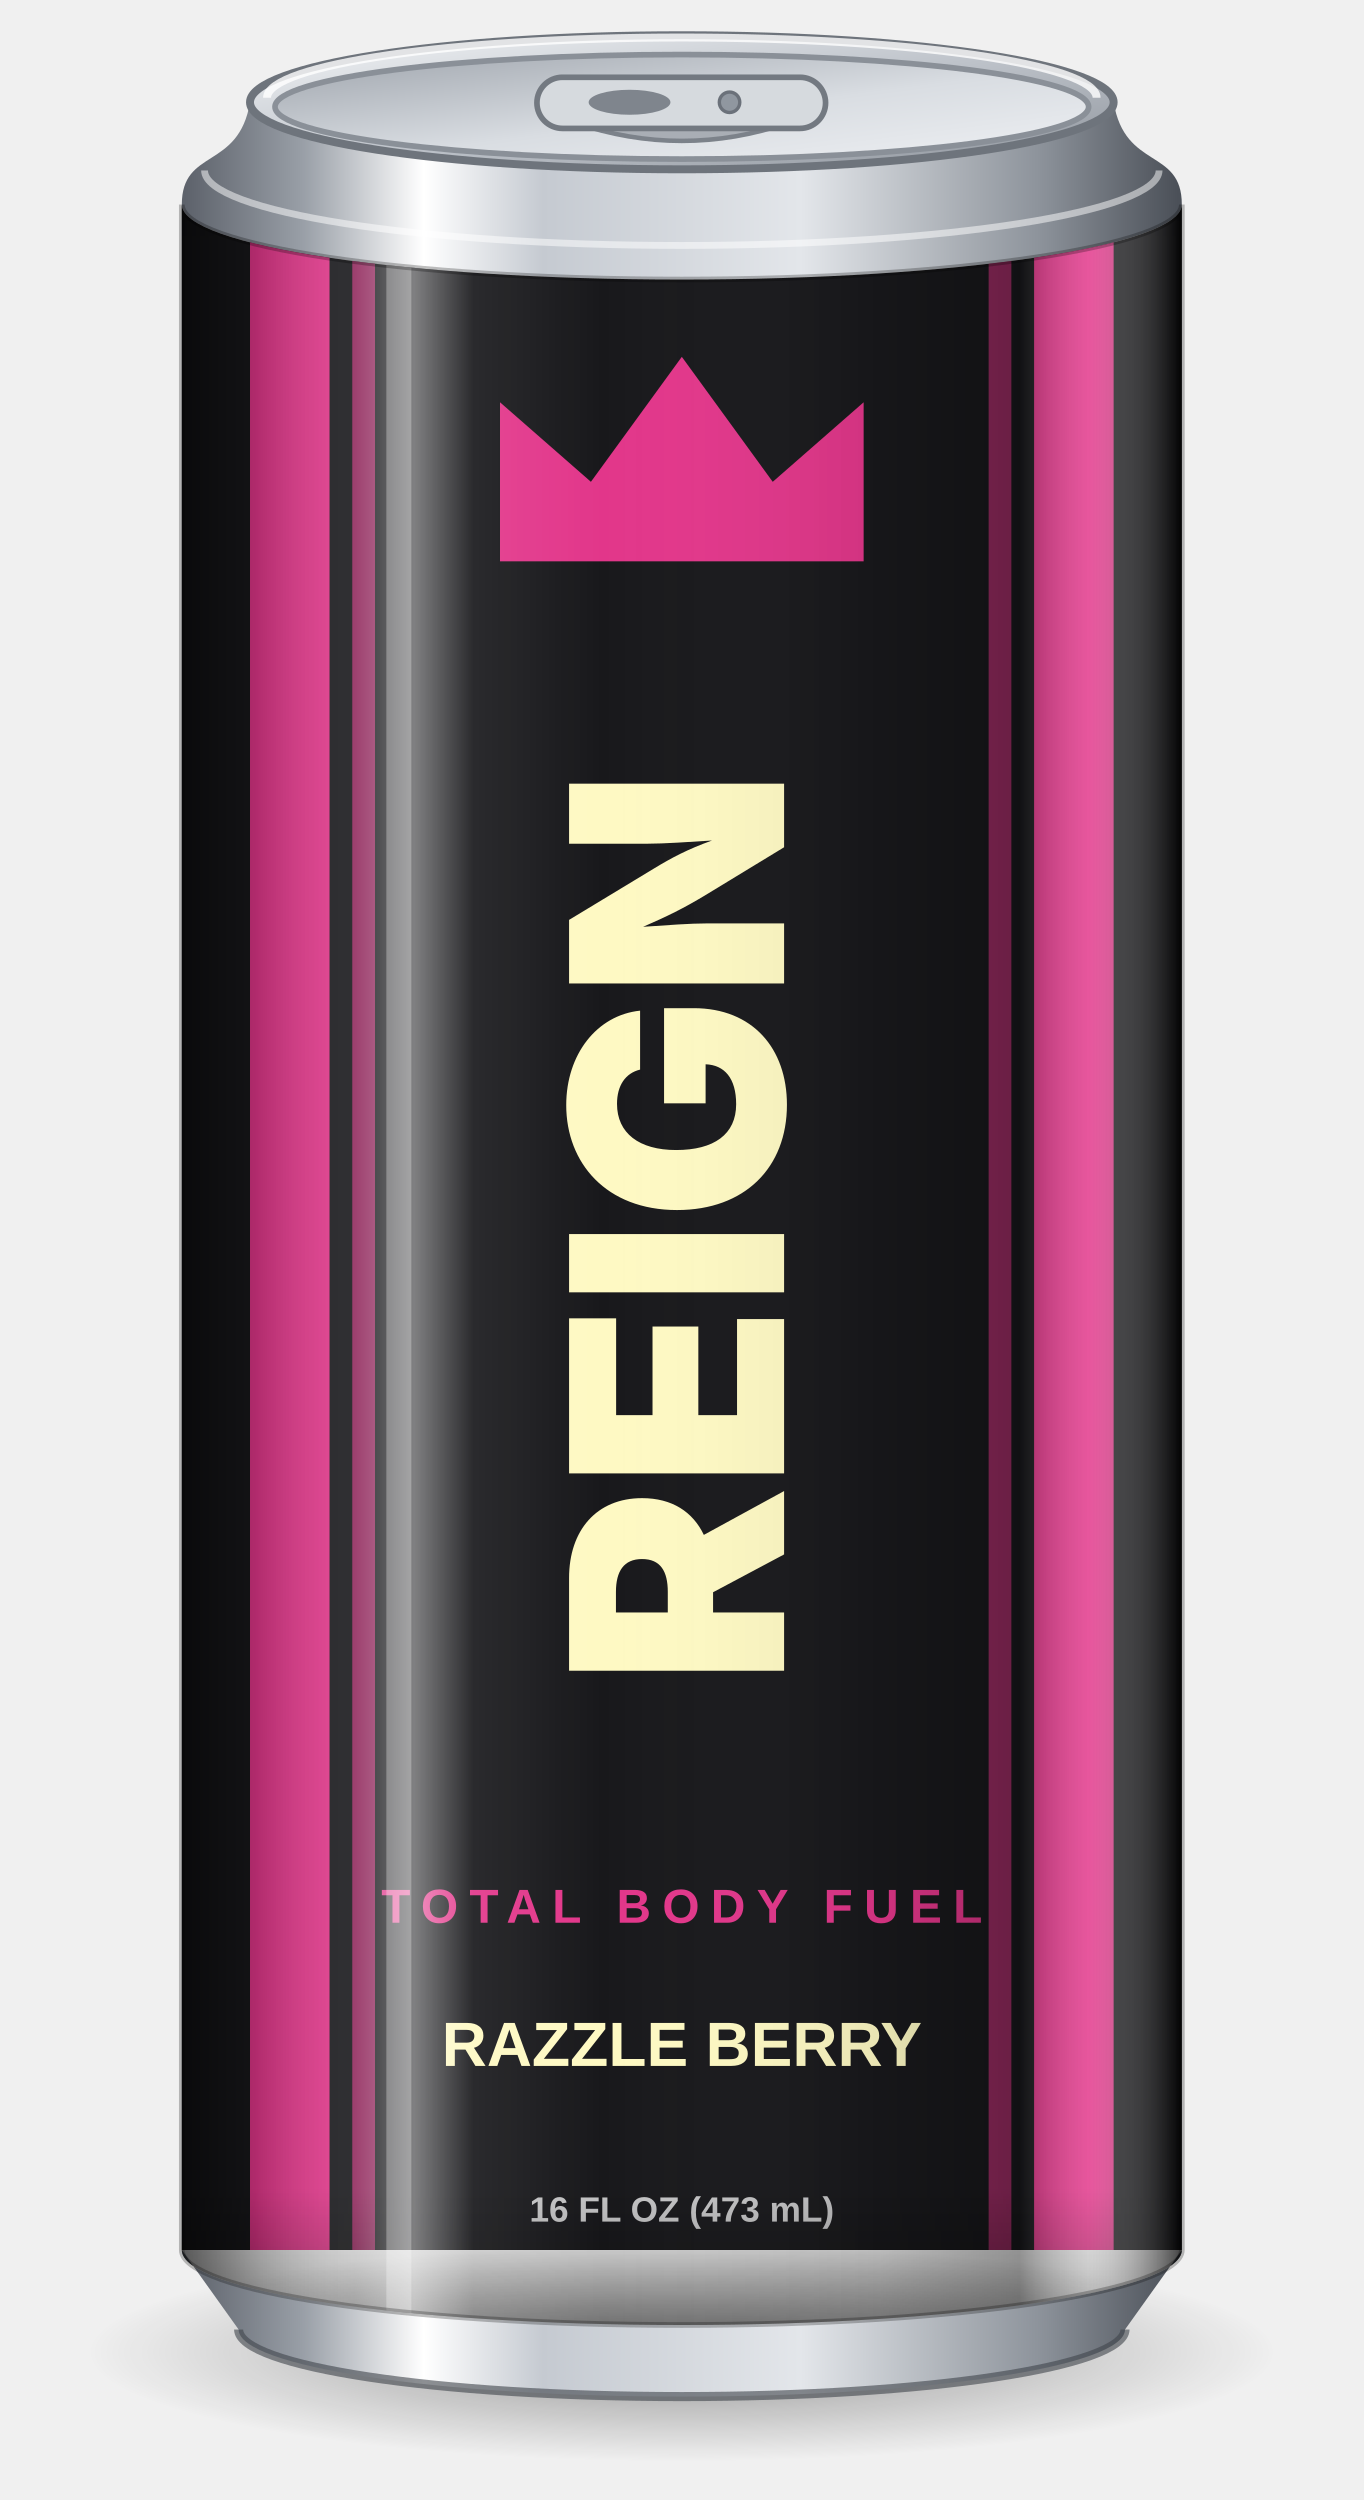
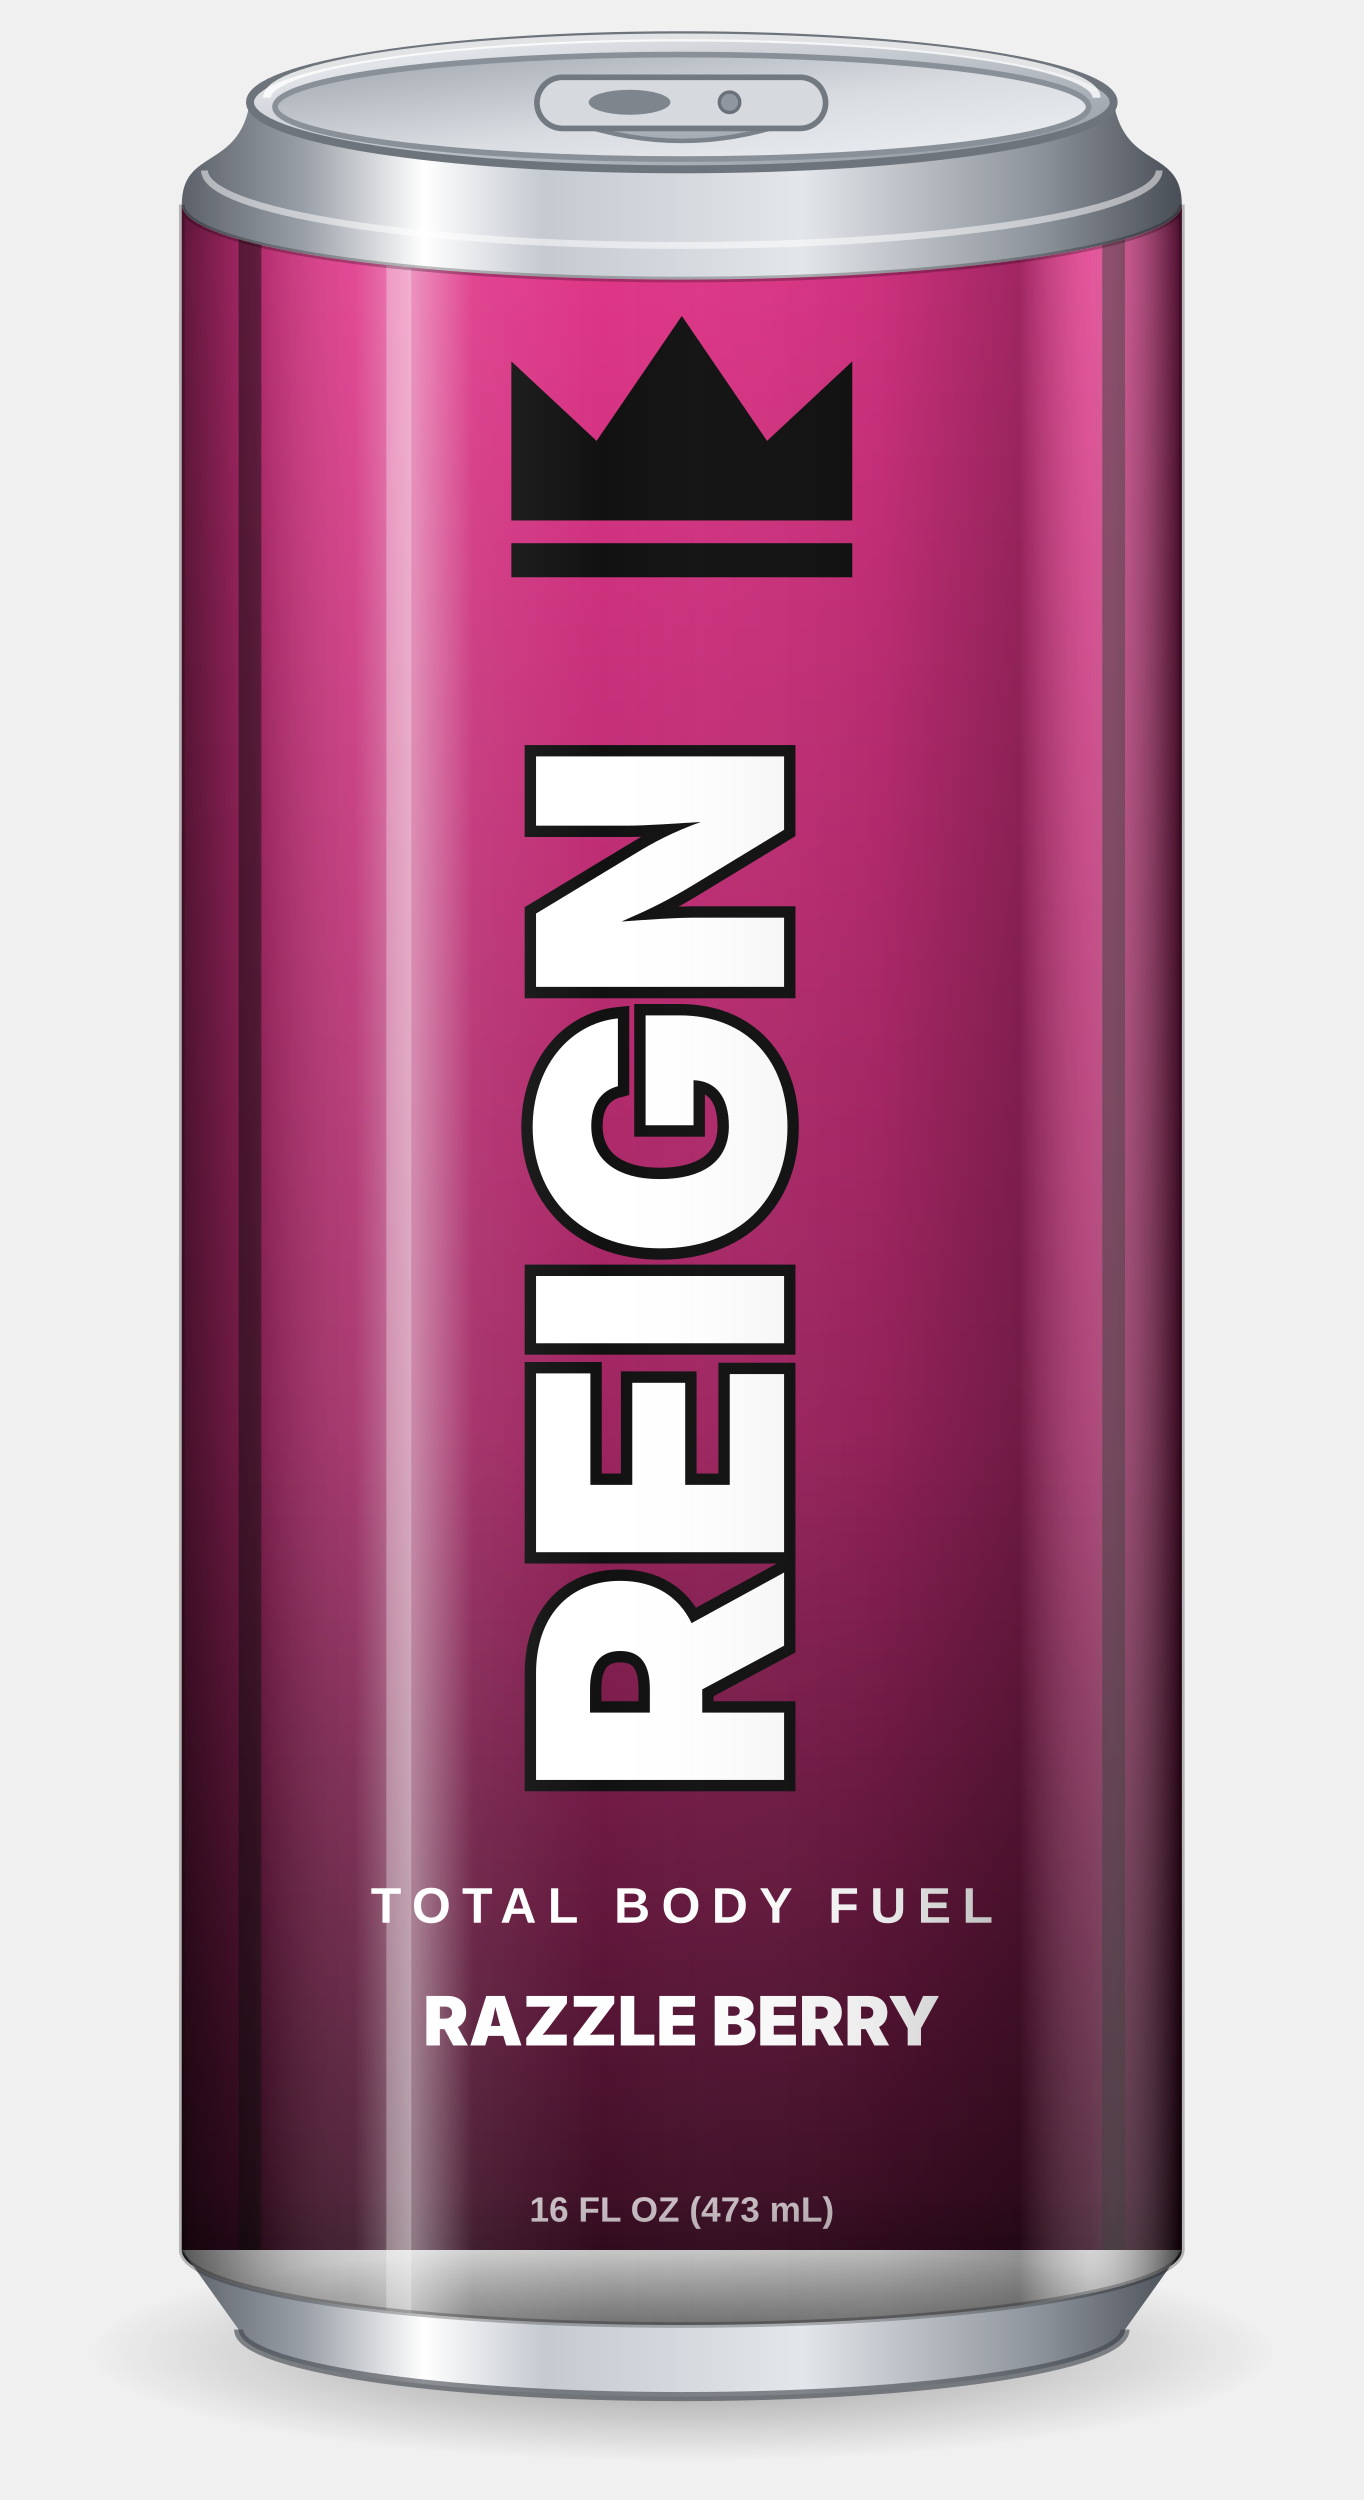
<svg xmlns="http://www.w3.org/2000/svg" viewBox="0 0 120 220" width="120" height="220" role="img" aria-label="Reign Razzle Berry can, Second Wind art">
  <defs>
    <linearGradient id="shade-reign-razzle-berry" x1="0" x2="1">
      <stop offset="0" stop-color="#000" stop-opacity="0.55" />
      <stop offset="0.07" stop-color="#000" stop-opacity="0.22" />
      <stop offset="0.17" stop-color="#fff" stop-opacity="0.10" />
      <stop offset="0.23" stop-color="#fff" stop-opacity="0.45" />
      <stop offset="0.29" stop-color="#fff" stop-opacity="0.08" />
      <stop offset="0.42" stop-color="#fff" stop-opacity="0" />
      <stop offset="0.70" stop-color="#000" stop-opacity="0.08" />
      <stop offset="0.84" stop-color="#000" stop-opacity="0.28" />
      <stop offset="0.91" stop-color="#fff" stop-opacity="0.16" />
      <stop offset="1" stop-color="#000" stop-opacity="0.62" />
    </linearGradient>
    <linearGradient id="vshade-reign-razzle-berry" x1="0" y1="0" x2="0" y2="1">
      <stop offset="0" stop-color="#000" stop-opacity="0.28" />
      <stop offset="0.05" stop-color="#000" stop-opacity="0" />
      <stop offset="0.94" stop-color="#000" stop-opacity="0" />
      <stop offset="1" stop-color="#000" stop-opacity="0.32" />
    </linearGradient>
    <linearGradient id="metal-reign-razzle-berry" x1="0" x2="1">
      <stop offset="0" stop-color="#5d626b" />
      <stop offset="0.12" stop-color="#9aa0a8" />
      <stop offset="0.24" stop-color="#ffffff" />
      <stop offset="0.36" stop-color="#c5cad1" />
      <stop offset="0.62" stop-color="#e3e6ea" />
      <stop offset="0.86" stop-color="#8d939b" />
      <stop offset="1" stop-color="#4b5058" />
    </linearGradient>
    <linearGradient id="lid-reign-razzle-berry" x1="0" y1="0" x2="1" y2="1">
      <stop offset="0" stop-color="#f4f6f8" />
      <stop offset="0.5" stop-color="#bfc4cb" />
      <stop offset="1" stop-color="#8e949c" />
    </linearGradient>
    <linearGradient id="well-reign-razzle-berry" x1="0" y1="0" x2="1" y2="1">
      <stop offset="0" stop-color="#9ea4ac" />
      <stop offset="0.55" stop-color="#d9dde2" />
      <stop offset="1" stop-color="#eef0f3" />
    </linearGradient>
    <radialGradient id="floor-reign-razzle-berry">
      <stop offset="0" stop-color="#000" stop-opacity="0.4" />
      <stop offset="1" stop-color="#000" stop-opacity="0" />
    </radialGradient>
    <clipPath id="body-reign-razzle-berry">
      <path d="M16 18 A44.0 6.6 0 0 0 104 18 L104 198 A44.0 6.6 0 0 1 16 198 Z" />
    </clipPath>
  </defs>
  <ellipse cx="60.0" cy="207" rx="52.0" ry="9.6" fill="url(#floor-reign-razzle-berry)" />
  <path d="M16 198 A44.0 6.6 0 0 0 104 198 L99 205 A39.0 5.9 0 0 1 21 205 Z" fill="url(#metal-reign-razzle-berry)" />
  <path d="M21 205 A39.0 5.9 0 0 0 99 205" stroke="#3f444b" stroke-width="0.8" fill="none" opacity="0.6" />
  <path d="M16 18 C16 13,21 15,22 9 L98 9 C99 15,104 13,104 18 A44.0 6.6 0 0 1 16 18 Z" fill="url(#metal-reign-razzle-berry)" />
  <path d="M18 15 A42.0 6.6 0 0 0 102 15" stroke="#fff" stroke-width="0.6" fill="none" opacity="0.5" />
  <g clip-path="url(#body-reign-razzle-berry)">
-     <rect x="16" y="18" width="88" height="180" fill="#18181b" />
-     <rect x="22" y="18" width="7" height="180" fill="#e2368a" />
-     <rect x="91" y="18" width="7" height="180" fill="#e2368a" />
-     <rect x="31" y="18" width="2" height="180" fill="#e2368a" opacity="0.6" />
-     <rect x="87" y="18" width="2" height="180" fill="#e2368a" opacity="0.6" />
-     <path d="M44.0 49.4 L44.0 35.4 L52.0 42.4 L60.0 31.4 L68.0 42.4 L76.0 35.4 L76.0 49.4 Z" fill="#e2368a" />
-     <g transform="translate(69.0 108.0) rotate(-90)">
-       <text x="0.0" y="0.0" font-family="'Arial Black','Inter Black','Helvetica Neue',Arial,sans-serif" font-size="26" font-weight="900" text-anchor="middle" fill="#fef9c3" textLength="86.4" lengthAdjust="spacingAndGlyphs">REIGN</text>
+     <linearGradient id="re-razzle-berry" x1="0" y1="0" x2="0" y2="1">
+       <stop offset="0" stop-color="#e2368a" />
+       <stop offset="0.6" stop-color="#9e2560" />
+       <stop offset="1" stop-color="#380d22" />
+     </linearGradient>
+     <rect x="16" y="18" width="88" height="180" fill="url(#re-razzle-berry)" />
+     <rect x="21" y="18" width="2" height="180" fill="#111" opacity="0.5" />
+     <rect x="97" y="18" width="2" height="180" fill="#111" opacity="0.5" />
+     <path d="M45.0 45.8 L45.0 31.8 L52.5 38.8 L60.0 27.8 L67.5 38.8 L75.0 31.8 L75.0 45.8 Z" fill="#111" />
+     <rect x="45.0" y="47.8" width="30" height="3" fill="#111" />
+     <g transform="translate(69.0 111.6) rotate(-90)">
+       <text x="0.0" y="0.0" font-family="'Arial Black','Inter Black','Helvetica Neue',Arial,sans-serif" font-size="30" font-weight="900" text-anchor="middle" fill="#fff" textLength="90.0" lengthAdjust="spacingAndGlyphs" stroke="#111" stroke-width="2" paint-order="stroke">REIGN</text>
    </g>
-     <text x="60.0" y="169.2" font-family="'Helvetica Neue',Arial,Inter,sans-serif" font-size="4.2" font-weight="800" text-anchor="middle" fill="#e2368a" letter-spacing="1">TOTAL BODY FUEL</text>
-     <text x="60.0" y="181.8" font-family="'Helvetica Neue',Arial,Inter,sans-serif" font-size="5.5" font-weight="900" text-anchor="middle" fill="#fef9c3">RAZZLE BERRY</text>
+     <text x="60.0" y="169.2" font-family="'Helvetica Neue',Arial,Inter,sans-serif" font-size="4.4" font-weight="800" text-anchor="middle" fill="#fff" letter-spacing="1">TOTAL BODY FUEL</text>
+     <text x="60.0" y="180.0" font-family="'Arial Black','Inter Black','Helvetica Neue',Arial,sans-serif" font-size="6" font-weight="900" text-anchor="middle" fill="#fff">RAZZLE BERRY</text>
    <text x="60.0" y="195.5" font-family="'Helvetica Neue',Arial,Inter,sans-serif" font-size="3.1" font-weight="700" text-anchor="middle" fill="#ffffff" opacity="0.75">16 FL OZ (473 mL)</text>
    <rect x="16" y="11.4" width="88" height="193.2" fill="url(#vshade-reign-razzle-berry)" />
    <rect x="16" y="11.4" width="88" height="193.2" fill="url(#shade-reign-razzle-berry)" />
    <rect x="34.0" y="11.4" width="2.2" height="193.2" fill="#fff" opacity="0.3" />
  </g>
  <path d="M16 18 A44.0 6.6 0 0 0 104 18 L104 198 A44.0 6.6 0 0 1 16 198 Z" fill="none" stroke="#000" stroke-opacity="0.25" stroke-width="0.5" />
  <ellipse cx="60.0" cy="9" rx="38.0" ry="5.9" fill="url(#lid-reign-razzle-berry)" stroke="#6e747c" stroke-width="0.7" />
  <ellipse cx="60.0" cy="9.4" rx="35.8" ry="4.6" fill="url(#well-reign-razzle-berry)" stroke="#8a9098" stroke-width="0.5" />
  <path d="M50.6 10.8 q9.4 3.2 18.8 0 l-2.5 -2.1 h-13.8 z" fill="#a9aeb5" stroke="#7c828a" stroke-width="0.4" />
  <path d="M49.5 6.8 h20.9 a2.2 2.2 0 0 1 0 4.5 h-20.9 a2.2 2.2 0 0 1 0 -4.5 z" fill="#d6dade" stroke="#737981" stroke-width="0.5" />
  <ellipse cx="55.4" cy="9" rx="3.6" ry="1.1" fill="#7f858d" />
  <circle cx="64.2" cy="9" r="0.9" fill="#9097a0" stroke="#6b717a" stroke-width="0.3" />
  <path d="M23.5 8.6 A36.5 5.3 0 0 1 96.5 8.6" stroke="#fff" stroke-width="0.7" fill="none" opacity="0.8" />
</svg>
